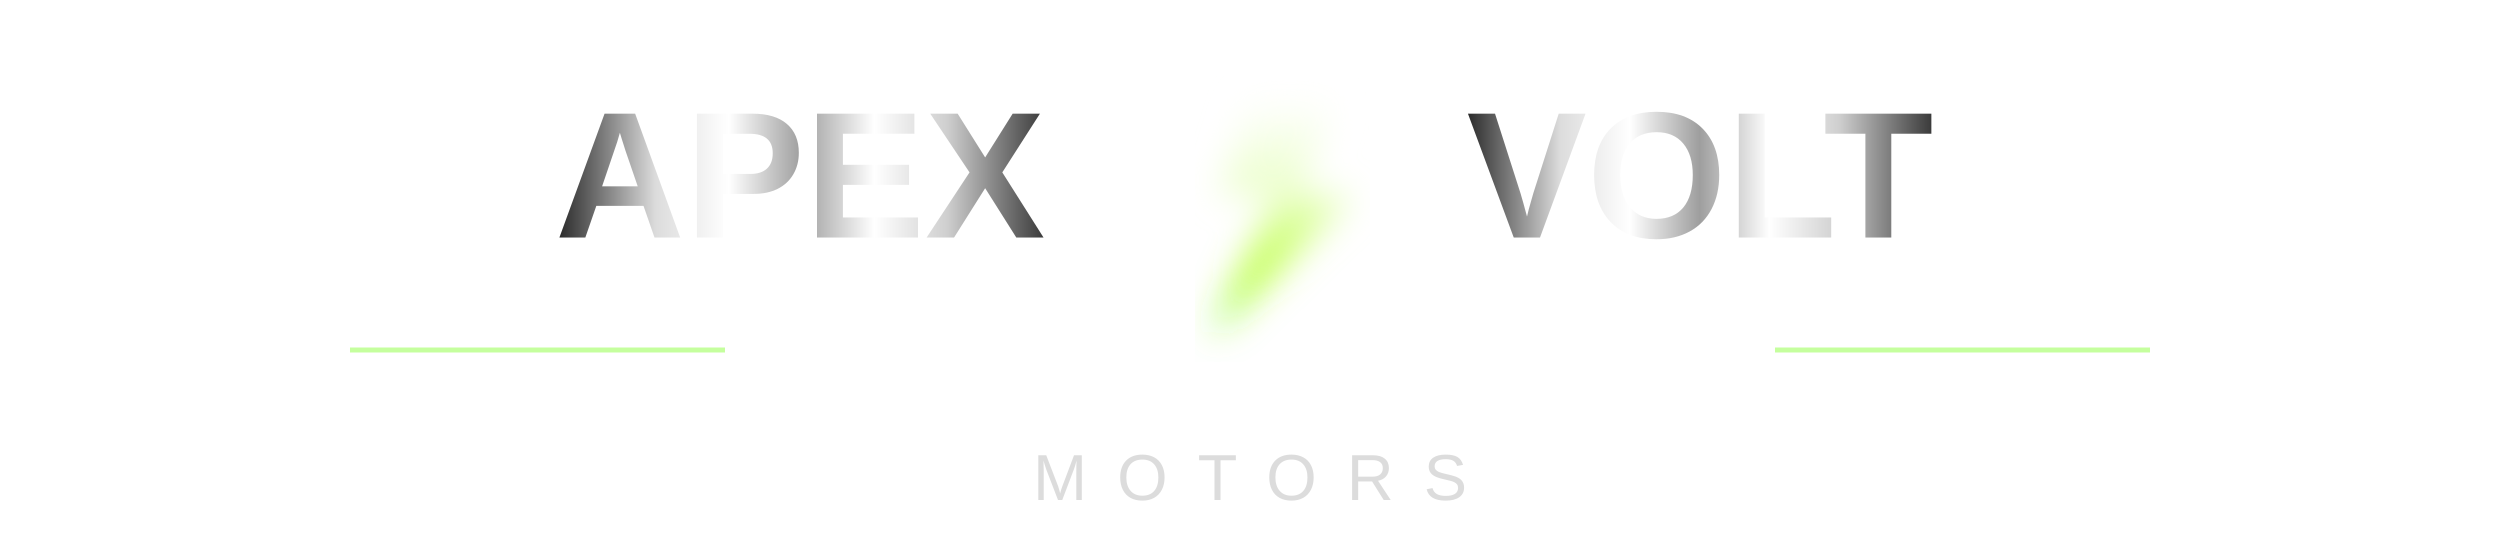
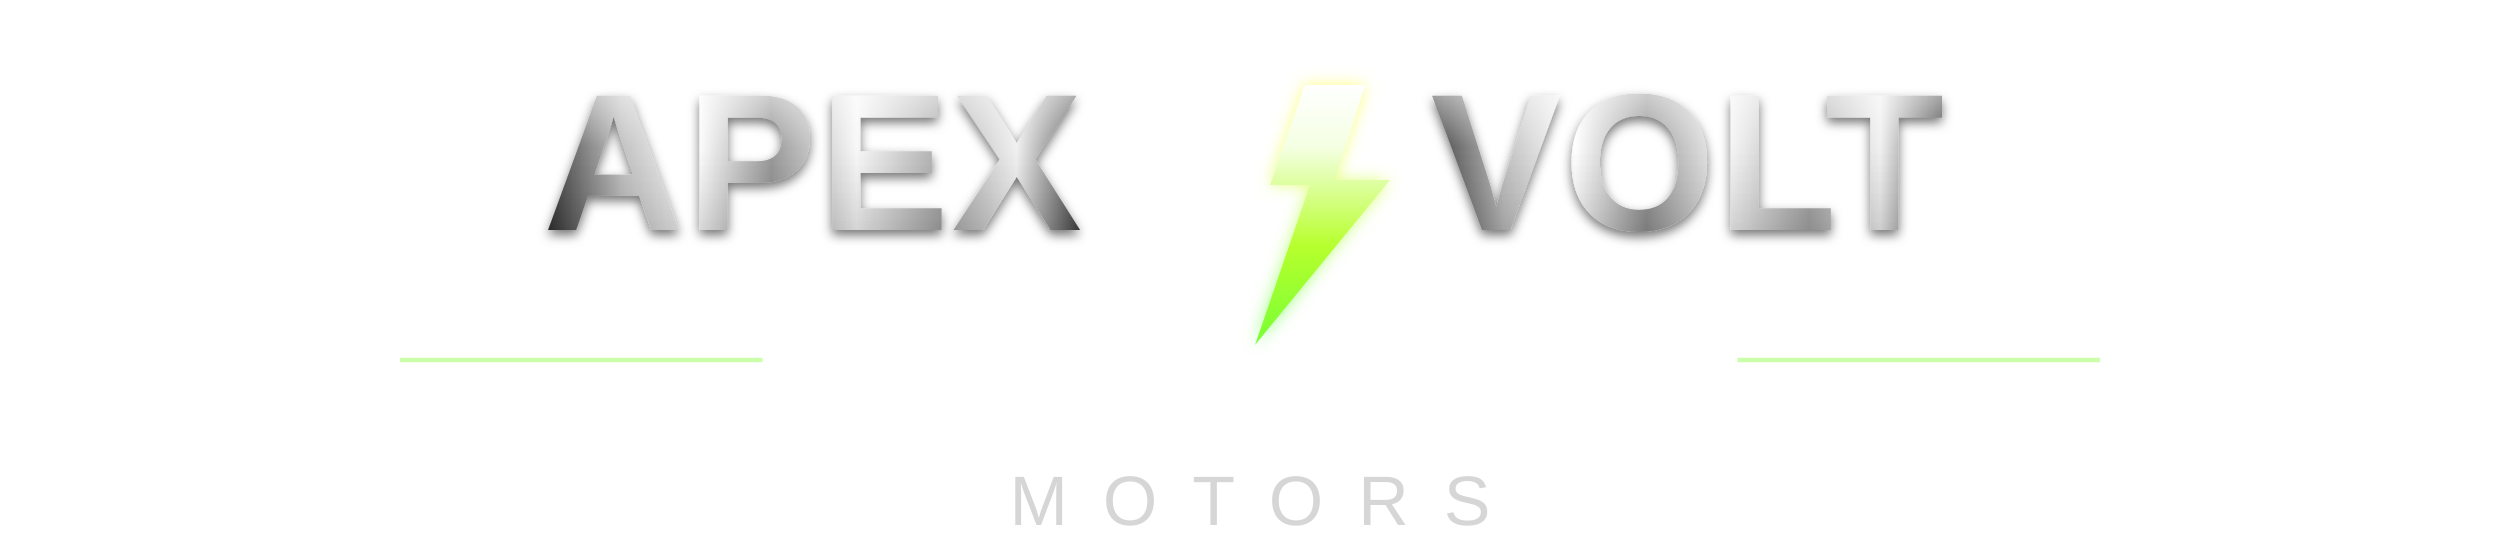
<svg xmlns="http://www.w3.org/2000/svg" width="1000" height="220" viewBox="0 0 1000 220">
  <defs>
-     <linearGradient id="chrome" x1="0%" y1="0%" x2="100%" y2="0%">
-       <stop offset="0%" stop-color="#2a2a2a" />
-       <stop offset="20%" stop-color="#dcdcdc" />
-       <stop offset="35%" stop-color="#ffffff" />
-       <stop offset="50%" stop-color="#9e9e9e" />
-       <stop offset="65%" stop-color="#ffffff" />
-       <stop offset="80%" stop-color="#cfcfcf" />
-       <stop offset="100%" stop-color="#3a3a3a" />
+     <linearGradient id="chromeMain" x1="0%" y1="0%" x2="100%" y2="0%">
+       <stop offset="0%" stop-color="#2f2f2f" />
+       <stop offset="14%" stop-color="#bcbcbc" />
+       <stop offset="28%" stop-color="#ffffff" />
+       <stop offset="42%" stop-color="#8f8f8f" />
+       <stop offset="58%" stop-color="#f7f7f7" />
+       <stop offset="74%" stop-color="#a3a3a3" />
+       <stop offset="88%" stop-color="#efefef" />
+       <stop offset="100%" stop-color="#404040" />
    </linearGradient>
-     <filter id="glow">
-       <feGaussianBlur stdDeviation="7" />
+     <linearGradient id="chromeTop" x1="0%" y1="0%" x2="0%" y2="100%">
+       <stop offset="0%" stop-color="#ffffff" stop-opacity="0.95" />
+       <stop offset="38%" stop-color="#ffffff" stop-opacity="0.18" />
+       <stop offset="100%" stop-color="#000000" stop-opacity="0.24" />
+     </linearGradient>
+     <linearGradient id="boltFill" x1="0%" y1="0%" x2="0%" y2="100%">
+       <stop offset="0%" stop-color="#ffffff" />
+       <stop offset="24%" stop-color="#f4ffe2" />
+       <stop offset="62%" stop-color="#b7ff2d" />
+       <stop offset="100%" stop-color="#77ff33" />
+     </linearGradient>
+     <filter id="shadow" x="-20%" y="-20%" width="140%" height="180%">
+       <feDropShadow dx="0" dy="2" stdDeviation="2.2" flood-color="#000000" flood-opacity="0.55" />
    </filter>
-     <linearGradient id="bolt" x1="0%" y1="0%" x2="0%" y2="100%">
-       <stop offset="0%" stop-color="#ffffff" />
-       <stop offset="40%" stop-color="#eaffc7" />
-       <stop offset="75%" stop-color="#b7ff2d" />
-       <stop offset="100%" stop-color="#6cff2b" />
-     </linearGradient>
+     <filter id="greenGlow" x="-80%" y="-80%" width="260%" height="260%">
+       <feGaussianBlur stdDeviation="3.2" result="blur" />
+       <feColorMatrix in="blur" type="matrix" values="1 0 0 0 0                 0 1 0 0 0.95                 0 0 0 0 0.15                 0 0 0 0.85 0" />
+       <feMerge>
+         <feMergeNode />
+         <feMergeNode in="SourceGraphic" />
+       </feMerge>
+     </filter>
+     <style>
+       .word {
+         font-family: Arial, Helvetica, sans-serif;
+         font-weight: 800;
+         font-size: 78px;
+         letter-spacing: 1px;
+         fill: url(#chromeMain);
+         filter: url(#shadow);
+       }
+ 
+       .wordHighlight {
+         font-family: Arial, Helvetica, sans-serif;
+         font-weight: 800;
+         font-size: 78px;
+         letter-spacing: 1px;
+         fill: url(#chromeTop);
+         opacity: 0.58;
+       }
+ 
+       .motors {
+         font-family: Arial, Helvetica, sans-serif;
+         font-weight: 500;
+         font-size: 28px;
+         letter-spacing: 14px;
+         fill: #d6d6d6;
+       }
+     </style>
  </defs>
-   <g transform="translate(500,95)" text-anchor="middle">
-     <text x="-180" y="0" font-size="72" font-weight="900" font-family="Arial, Helvetica, sans-serif" fill="url(#chrome)">
-       APEX
-     </text>
-     <g transform="translate(0,-55)" filter="url(#glow)">
-       <path d="M0 0 L-12 38 L10 38 L-16 95 L42 38 L20 38 L34 0 Z" fill="url(#bolt)" />
+   <g transform="translate(500 92)" text-anchor="middle">
+     <text class="word" x="-175" y="0">APEX</text>
+     <text class="wordHighlight" x="-175" y="0">APEX</text>
+     <text class="word" x="175" y="0">VOLT</text>
+     <text class="wordHighlight" x="175" y="0">VOLT</text>
+     <g transform="translate(0 -58)" filter="url(#greenGlow)">
+       <path d="M22 0 L8 40 L24 40 L2 104 L56 38 L34 38 L46 0 Z" fill="url(#boltFill)" />
    </g>
-     <text x="180" y="0" font-size="72" font-weight="900" font-family="Arial, Helvetica, sans-serif" fill="url(#chrome)">
-       VOLT
-     </text>
-     <line x1="-360" y1="45" x2="-210" y2="45" stroke="#8cff3f" stroke-opacity="0.5" stroke-width="2" />
-     <line x1="210" y1="45" x2="360" y2="45" stroke="#8cff3f" stroke-opacity="0.5" stroke-width="2" />
-     <text x="0" y="105" font-size="26" letter-spacing="12" font-family="Arial, Helvetica, sans-serif" fill="#dcdcdc">
-       MOTORS
-     </text>
+     <line x1="-340" y1="52" x2="-195" y2="52" stroke="#8dff42" stroke-opacity="0.45" stroke-width="1.8" />
+     <line x1="195" y1="52" x2="340" y2="52" stroke="#8dff42" stroke-opacity="0.45" stroke-width="1.8" />
+     <text class="motors" x="0" y="118">MOTORS</text>
  </g>
</svg>
